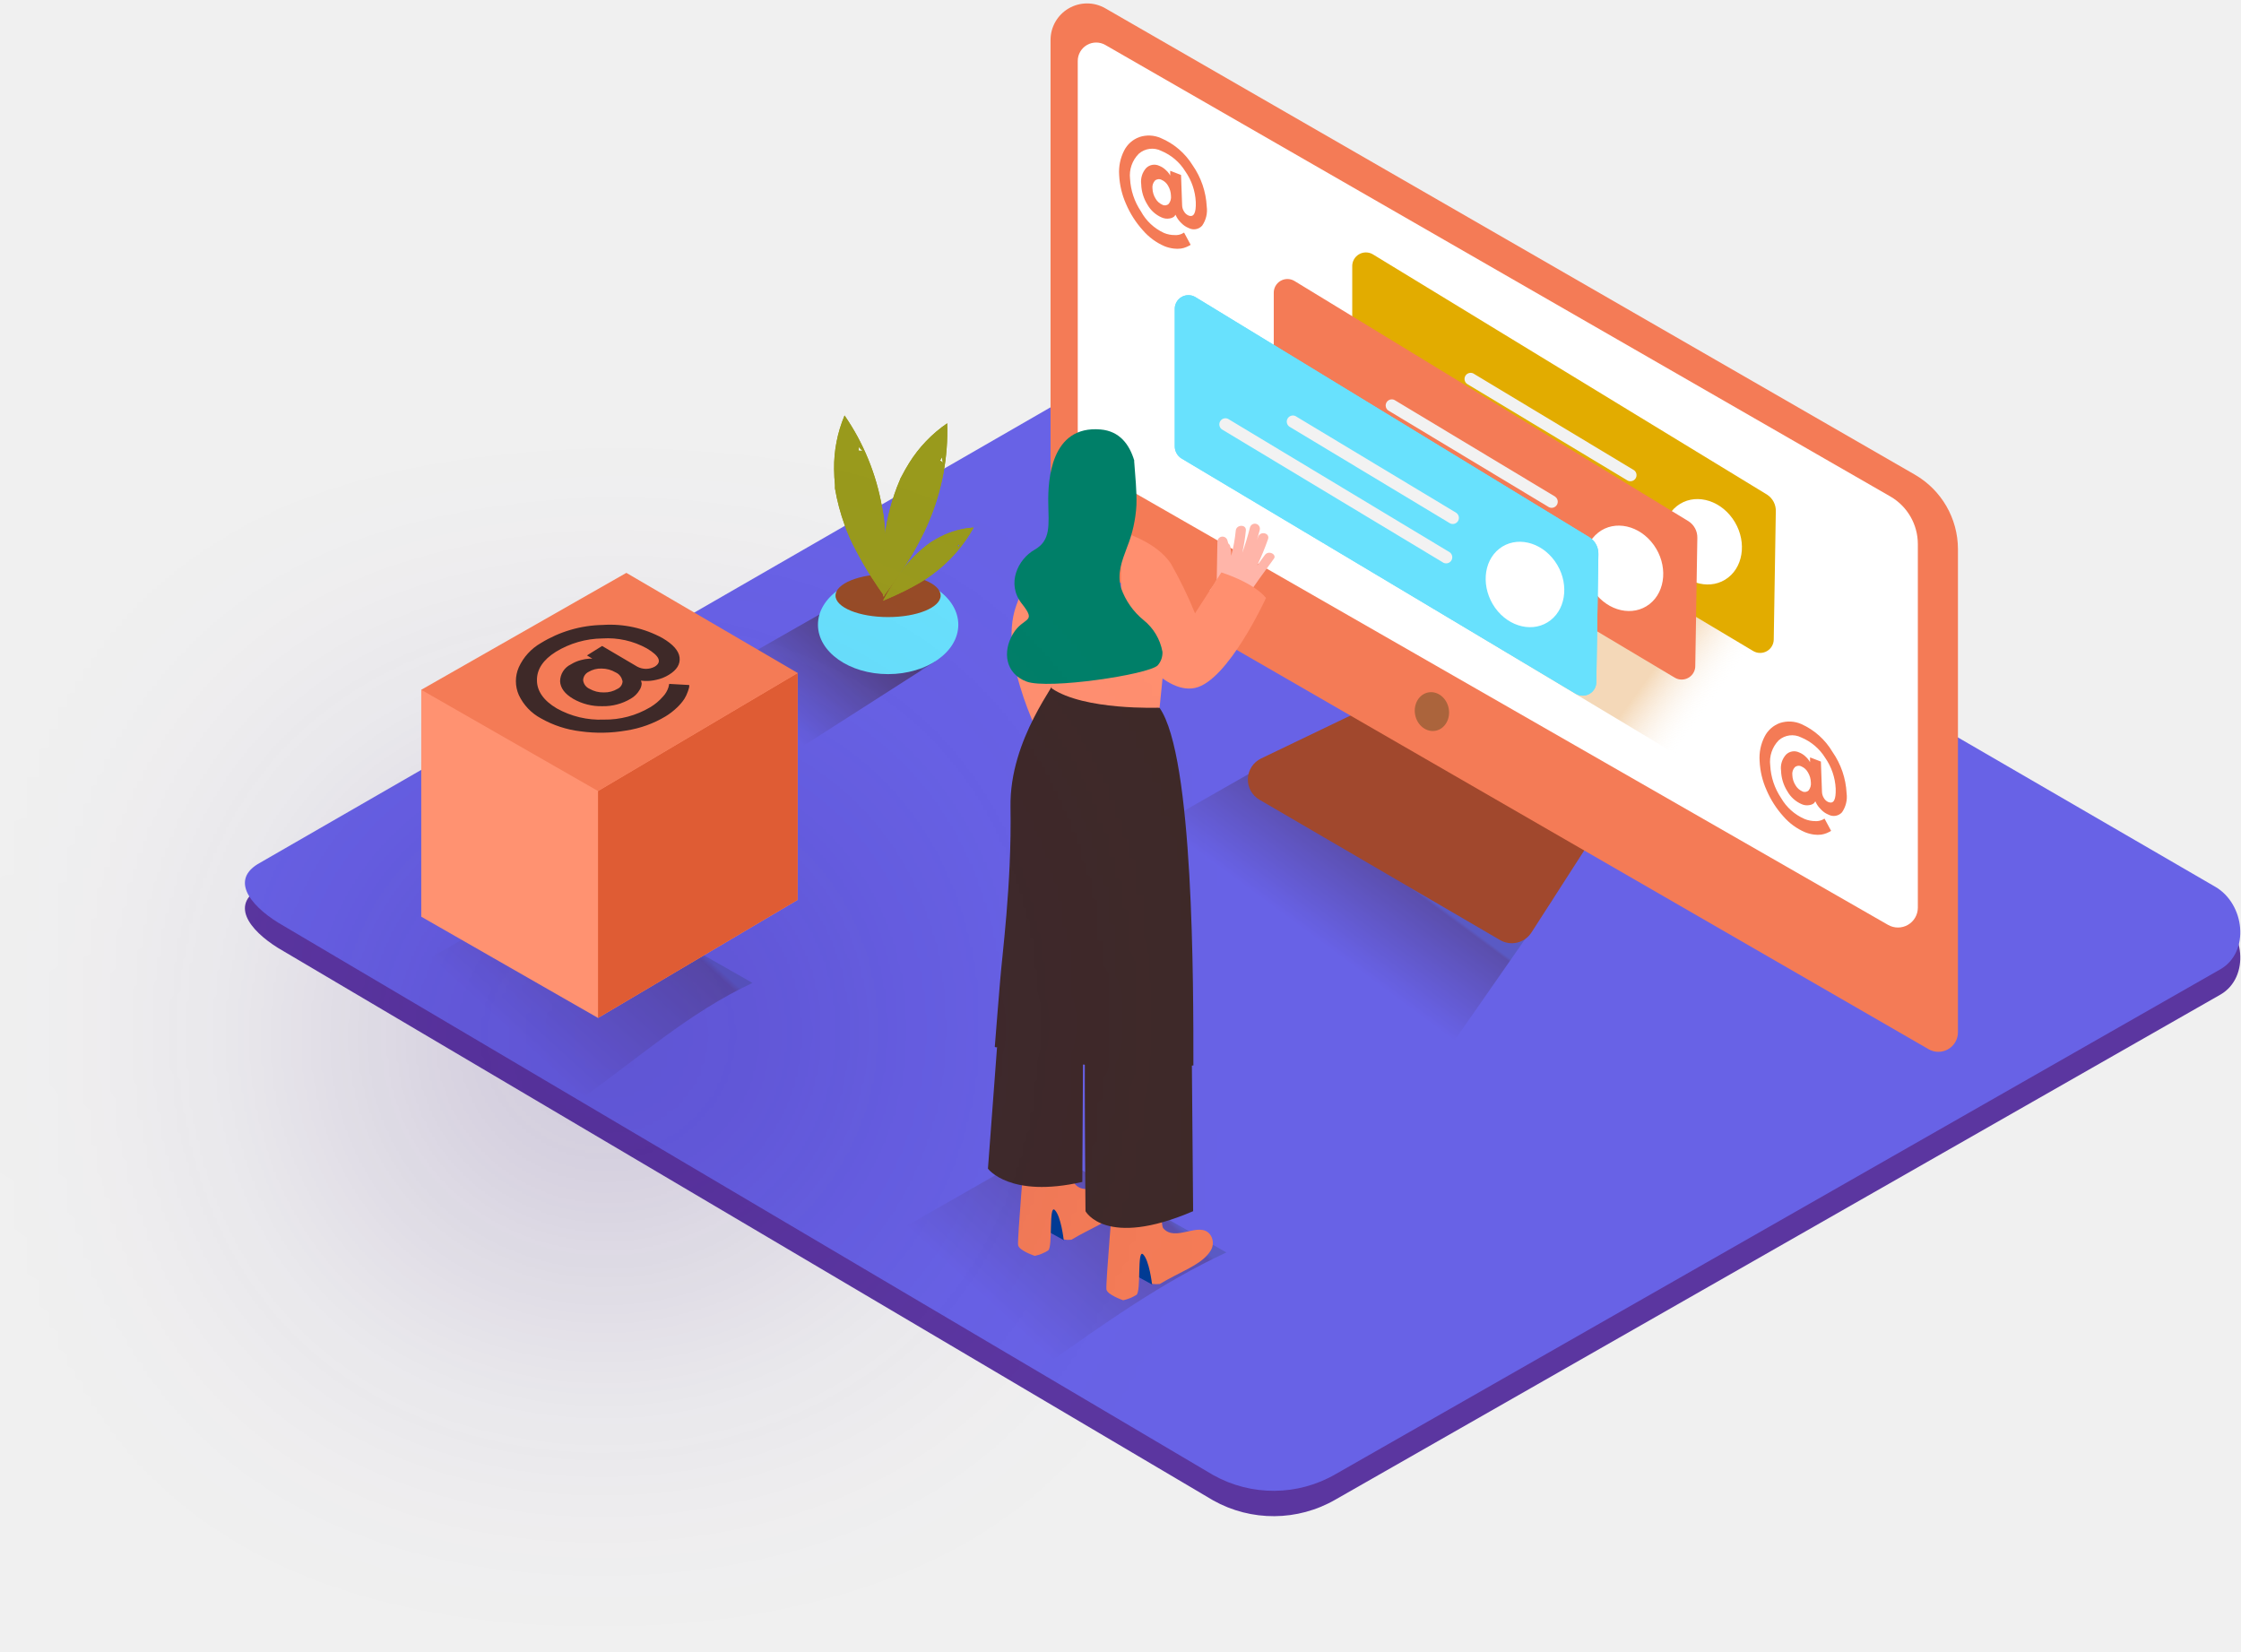
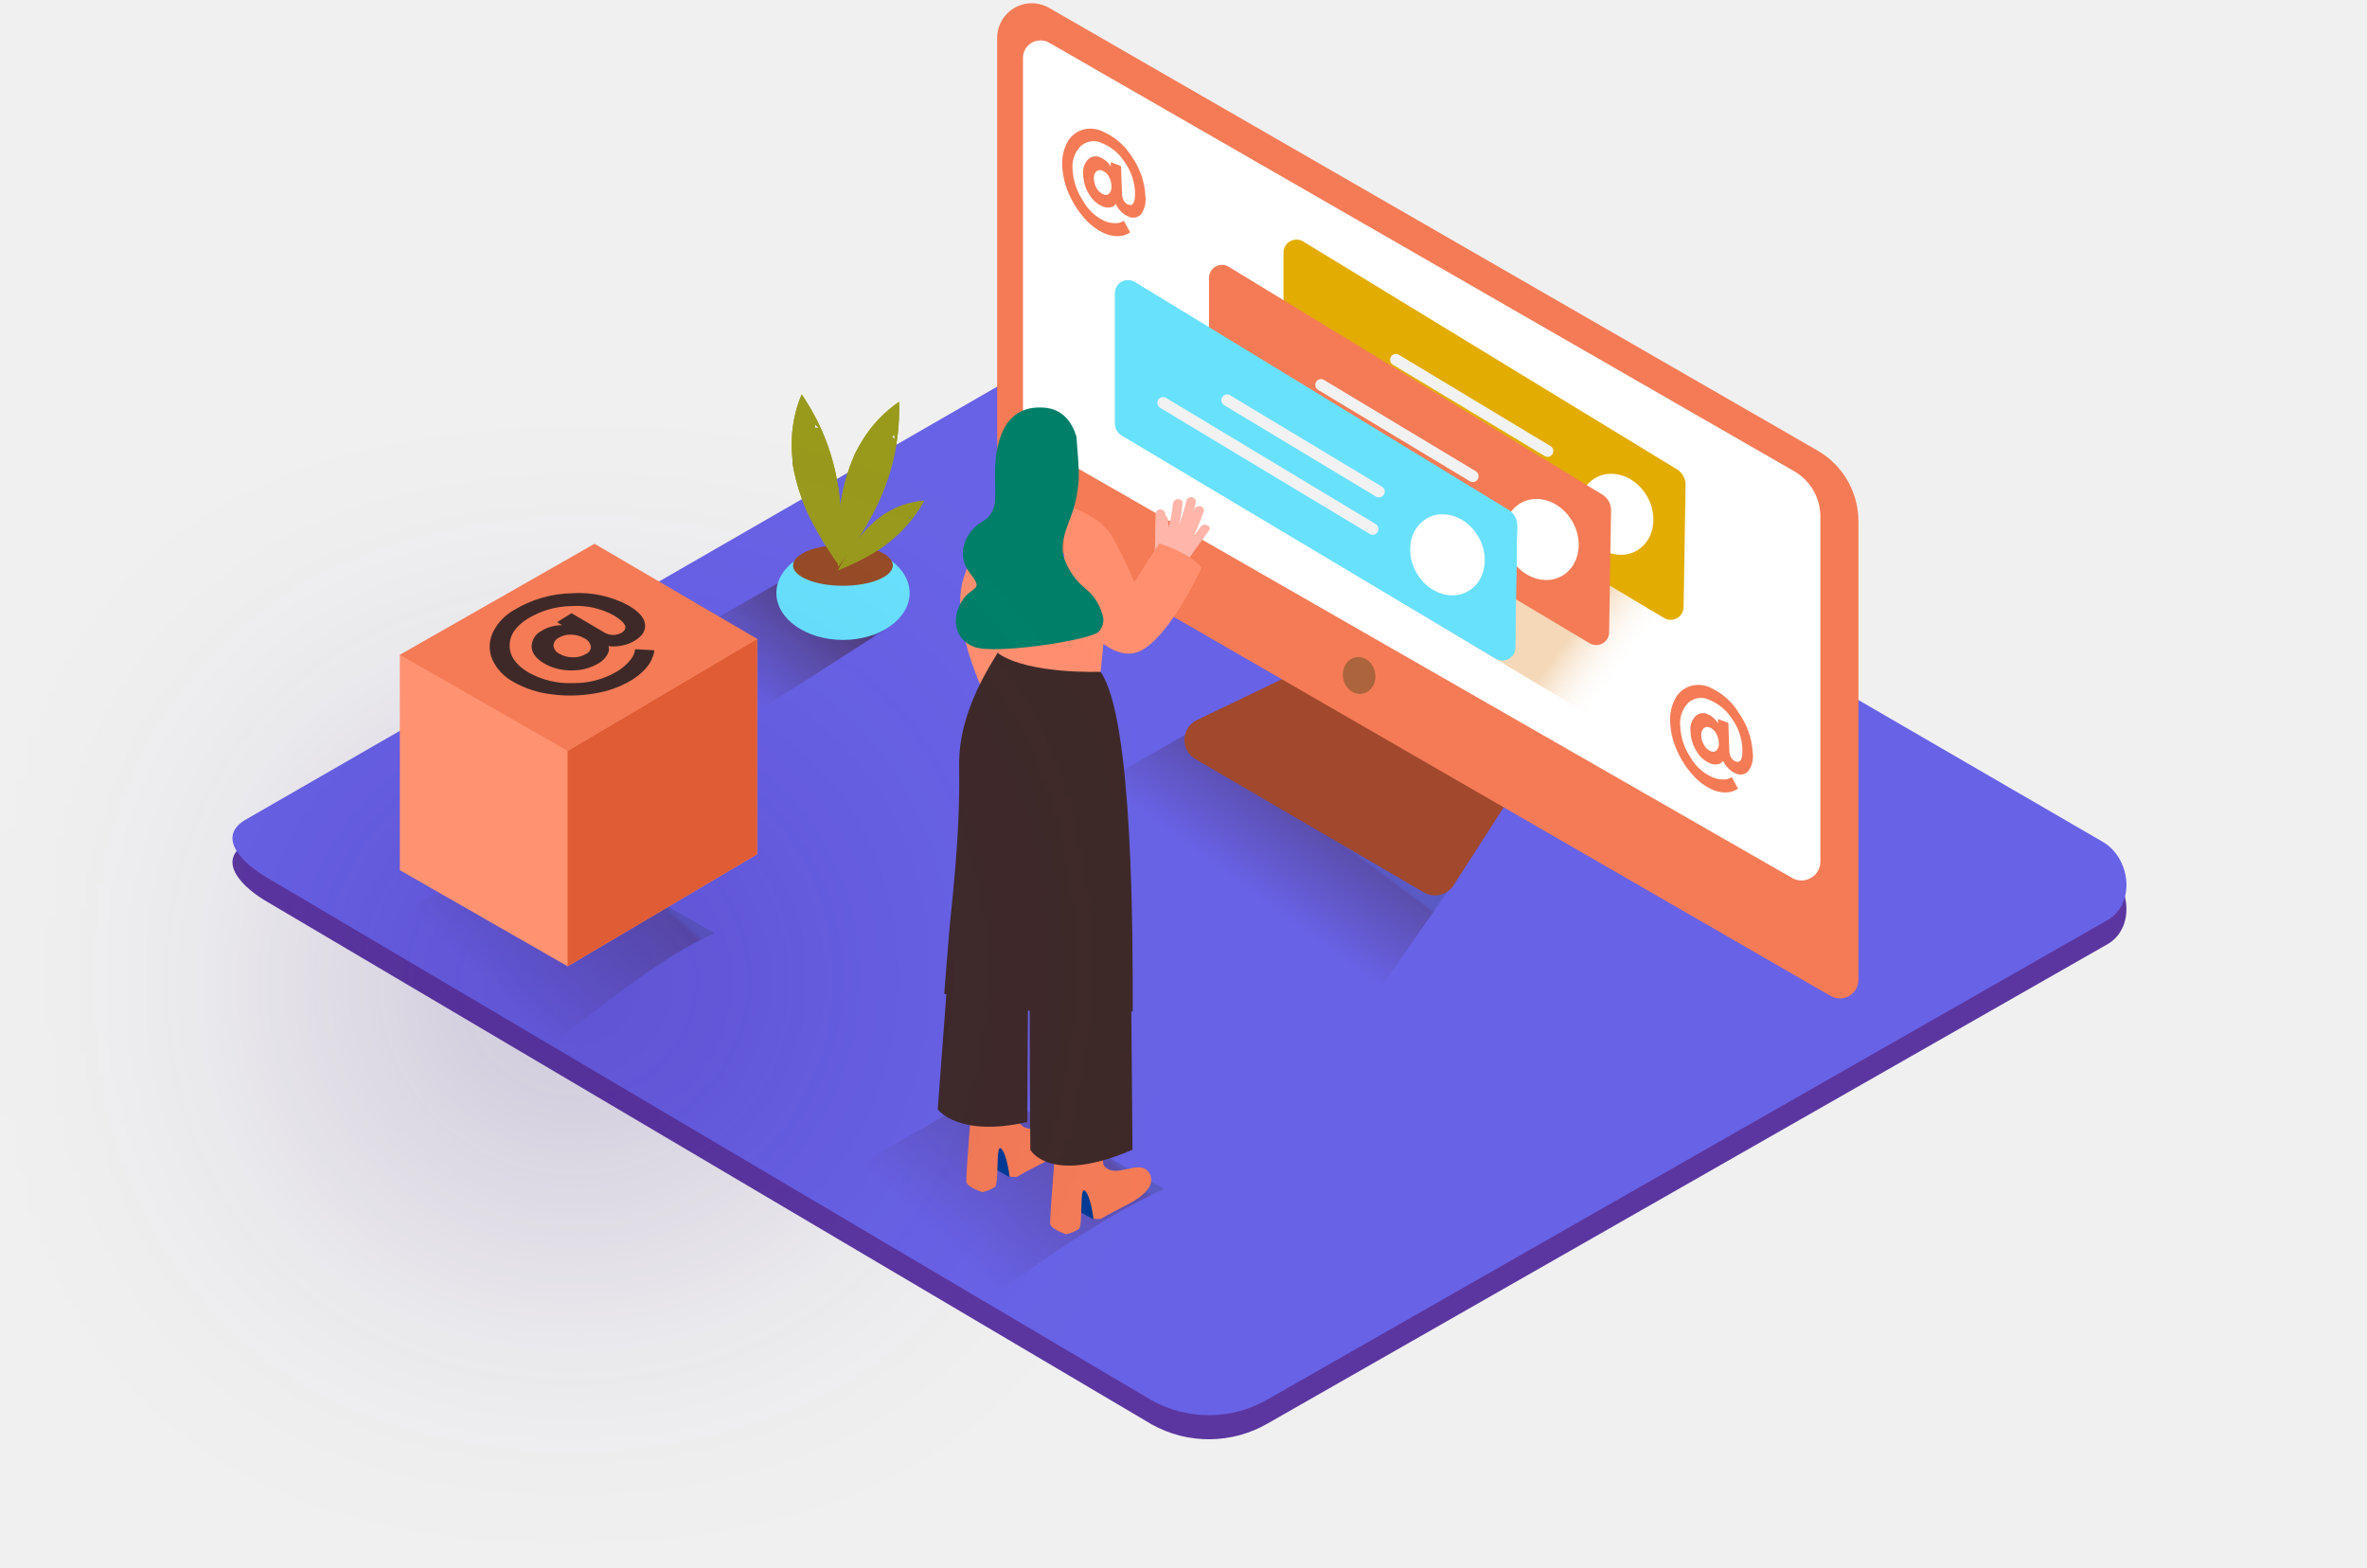
- <svg xmlns="http://www.w3.org/2000/svg" xmlns:xlink="http://www.w3.org/1999/xlink" width="266" height="196">
+ <svg xmlns="http://www.w3.org/2000/svg" xmlns:xlink="http://www.w3.org/1999/xlink" width="296" height="196">
  <defs>
    <linearGradient x1="61.181%" y1="36.858%" x2="40.788%" y2="55.524%" id="a">
      <stop stop-color="#78B46A" offset="0%" />
      <stop stop-color="#7F3500" offset="3%" />
      <stop stop-color="#FFF" offset="100%" />
    </linearGradient>
    <linearGradient x1="82.186%" y1="28.582%" x2="29.852%" y2="62.428%" id="b">
      <stop stop-color="#78B46A" offset="0%" />
      <stop stop-color="#7F3500" offset="3%" />
      <stop stop-color="#FFF" offset="100%" />
    </linearGradient>
    <linearGradient x1="80.66%" y1="21.945%" x2="21.557%" y2="66.572%" id="c">
      <stop stop-color="#78B46A" offset="0%" />
      <stop stop-color="#7F3500" offset="3%" />
      <stop stop-color="#FFF" offset="100%" />
    </linearGradient>
    <linearGradient x1="81.016%" y1="60.558%" x2="67.462%" y2="55.262%" id="d">
      <stop stop-color="#FFF" stop-opacity="0" offset="0%" />
      <stop stop-color="#DC841E" offset="99%" />
    </linearGradient>
    <linearGradient x1="82.183%" y1="27.602%" x2="29.857%" y2="62.288%" id="e">
      <stop stop-color="#78B46A" offset="0%" />
      <stop stop-color="#7F3500" offset="3%" />
      <stop stop-color="#FFF" offset="100%" />
    </linearGradient>
    <filter x="-195.8%" y="-152.6%" width="491.7%" height="527.4%" filterUnits="objectBoundingBox" id="f">
      <feOffset dy="25" in="SourceAlpha" result="shadowOffsetOuter1" />
      <feGaussianBlur stdDeviation="25" in="shadowOffsetOuter1" result="shadowBlurOuter1" />
      <feColorMatrix values="0 0 0 0 0.209 0 0 0 0 0.069 0 0 0 0 0.478 0 0 0 0.497 0" in="shadowBlurOuter1" />
    </filter>
    <path id="g" d="M0 13.878v26.935L20.984 52.83l23.694-14.013V11.883" />
  </defs>
  <g fill="none" fill-rule="evenodd">
    <g transform="translate(29)" fill-rule="nonzero">
      <path d="M114.994 178.096L4.676 112.92c-3.512-1.974-6.523-5.209-3.1-7.331L112.286 41.8c1.66-1.03 4.181-1.705 5.873-.72l115.786 67.19c3.512 2.038 4.142 7.717.643 9.774l-105.056 59.95a14.67 14.67 0 01-14.538.102z" fill="#5B36A0" />
      <path d="M114.994 175.088L4.676 109.91c-3.512-1.975-6.523-5.21-3.1-7.332l110.71-63.788c1.66-1.029 4.181-1.704 5.873-.72l115.786 67.19c3.512 2.039 4.142 7.717.643 9.775l-105.056 59.949a14.67 14.67 0 01-14.538.103z" fill="#6862E6" />
      <path d="M124.09 89.094l-21.768 12.418s33.533 20.457 40.39 23.338l12.537-18.007" fill="url(#a)" opacity=".25" style="mix-blend-mode:multiply" />
      <path d="M116.57 148.67l-21.774-12.393-21.774 12.418s11.34 6.92 22.18 13.274c6.882-4.868 13.771-9.788 21.368-13.3z" fill="url(#b)" opacity=".25" style="mix-blend-mode:multiply" />
      <path d="M69.658 72.142L55.847 80.02s1.17 7.222 8.028 10.103l18.082-11.576" fill="url(#c)" opacity=".46" style="mix-blend-mode:multiply" />
      <ellipse fill="#68E1FD" cx="76.418" cy="74.155" rx="8.33" ry="5.865" />
      <ellipse fill="#974C26" cx="76.412" cy="70.695" rx="6.24" ry="2.553" />
      <path d="M76.187 66.438c0-1.151-.039-2.303-.129-3.454-.026-.3-.054-.598-.084-.894l-.064-.585c0-.173-.09-.643-.09-.598-.039-.236-.08-.47-.122-.7a27.482 27.482 0 00-4.451-10.888 15.913 15.913 0 00-1.242 6.373c0 .643.051 1.286.103 1.89v.38a25.153 25.153 0 001.158 4.38 21.007 21.007 0 001.344 3.009 41.327 41.327 0 001.846 3.183c.515.81 1.004 1.53 1.5 2.219.154-1.434.224-2.875.23-4.315zm-3.274-12.946a1.035 1.035 0 000-.45c.158.163.315.33.47.502a1.428 1.428 0 00-.477-.052h.007z" fill="#999A1C" />
      <path d="M78.329 67.325c.643-.97 1.21-1.93 1.756-2.977.141-.266.279-.532.412-.798l.263-.534.251-.553.277-.643a27.48 27.48 0 002.142-11.575 15.918 15.918 0 00-4.503 4.694 23.024 23.024 0 00-.933 1.647l-.128.237-.033.103c-.122.29-.244.58-.36.875a25.153 25.153 0 00-1.035 3.44 21.005 21.005 0 00-.496 3.261 38.863 38.863 0 00-.167 3.672c0 .958 0 1.833.058 2.675.855-1.138 1.717-2.308 2.496-3.524zm4.245-12.662c.101-.113.176-.247.219-.393.047.223.088.438.122.644-.1-.1-.215-.185-.34-.251z" fill="#999A1C" />
      <path d="M78.284 70.193c.647-.321 1.29-.668 1.93-1.041l.482-.296.315-.2.309-.218.36-.264a17.288 17.288 0 004.889-5.55 10.017 10.017 0 00-3.937 1.087c-.354.18-.695.38-1.036.585l-.147.09-.052.045-.476.354c-.593.467-1.152.977-1.672 1.524-.481.498-.922 1.034-1.32 1.601a41.869 41.869 0 00-1.286 1.93c-.308.514-.585.996-.83 1.466.83-.347 1.66-.708 2.47-1.113zm6.38-5.466a.643.643 0 00.245-.141 6.569 6.569 0 01-.154.405.9.9 0 00-.09-.257v-.007zM76.187 66.438c0-1.151-.039-2.303-.129-3.454-.026-.3-.054-.598-.084-.894l-.064-.585c0-.173-.09-.643-.09-.598-.039-.236-.08-.47-.122-.7a27.482 27.482 0 00-4.451-10.888 15.913 15.913 0 00-1.242 6.373c0 .643.051 1.286.103 1.89v.38a25.153 25.153 0 001.158 4.38 21.007 21.007 0 001.344 3.009 41.327 41.327 0 001.846 3.183c.515.81 1.004 1.53 1.5 2.219.154-1.434.224-2.875.23-4.315zm-3.274-12.946a1.035 1.035 0 000-.45c.158.163.315.33.47.502a1.428 1.428 0 00-.477-.052h.007z" fill="#999A1C" />
      <path d="M78.329 67.325c.643-.97 1.21-1.93 1.756-2.977.141-.266.279-.532.412-.798l.263-.534.251-.553.277-.643a27.48 27.48 0 002.142-11.575 15.918 15.918 0 00-4.503 4.694 23.024 23.024 0 00-.933 1.647l-.128.237-.033.103c-.122.29-.244.58-.36.875a25.153 25.153 0 00-1.035 3.44 21.005 21.005 0 00-.496 3.261 38.863 38.863 0 00-.167 3.672c0 .958 0 1.833.058 2.675.855-1.138 1.717-2.308 2.496-3.524zm4.245-12.662c.101-.113.176-.247.219-.393.047.223.088.438.122.644-.1-.1-.215-.185-.34-.251z" fill="#999A1C" />
      <path d="M78.284 70.193c.647-.321 1.29-.668 1.93-1.041l.482-.296.315-.2.309-.218.36-.264a17.288 17.288 0 004.889-5.55 10.017 10.017 0 00-3.937 1.087c-.354.18-.695.38-1.036.585l-.147.09-.052.045-.476.354c-.593.467-1.152.977-1.672 1.524-.481.498-.922 1.034-1.32 1.601a41.869 41.869 0 00-1.286 1.93c-.308.514-.585.996-.83 1.466.83-.347 1.66-.708 2.47-1.113zm6.38-5.466a.643.643 0 00.245-.141 6.569 6.569 0 01-.154.405.9.9 0 00-.09-.257v-.007z" fill="#999A1C" />
      <path d="M132.735 84.245l-12.048 5.788a2.772 2.772 0 00-.193 4.894l28.554 16.656a2.773 2.773 0 003.731-.894l6.94-10.791" fill="#A1482D" />
      <path d="M198.264 56.328L102.194.984a4.336 4.336 0 00-6.497 3.756v57.575c0 1.287.686 2.476 1.8 3.12l102.42 59.106a2.323 2.323 0 003.486-2.013V65.19a10.225 10.225 0 00-5.14-8.862z" fill="#F47B56" />
      <path d="M102.2 5.338l93.169 53.588a6.533 6.533 0 013.274 5.66v43.157a2.36 2.36 0 01-3.531 2.045l-95.016-54.482a2.328 2.328 0 01-1.17-2.02V7.235a2.186 2.186 0 013.274-1.897z" fill="#FFF" />
      <ellipse fill="#AB643C" transform="rotate(-10.9 140.964 84.467)" cx="140.964" cy="84.467" rx="2.026" ry="2.315" />
      <path fill="url(#d)" opacity=".32" d="M127.242 63.891l43.297 26.007 21.389-12.431-38.216-22.238" />
      <path d="M180.748 58.714l-46.81-28.534a1.621 1.621 0 00-2.431 1.46v16.257a1.704 1.704 0 00.817 1.467l46.803 27.93a1.615 1.615 0 002.412-1.41l.244-15.157a2.276 2.276 0 00-1.035-2.013z" fill="#E2AC00" />
      <path d="M169.549 67.08c1.679 2.348 4.631 3.004 6.587 1.473 1.955-1.53 2.18-4.675.501-7.016-1.679-2.34-4.631-3.003-6.587-1.472-1.955 1.53-2.18 4.669-.501 7.016z" fill="#FFF" />
      <path d="M164.956 55.814l-19.092-11.492a.727.727 0 00-.733 1.247l19.092 11.492a.727.727 0 00.733-1.247zM164.171 60.483l-26.315-15.84a.727.727 0 00-.702 1.248l26.284 15.846a.727.727 0 00.733-1.248v-.006z" fill="#F2F2F2" />
      <path d="M171.408 61.865l-46.784-28.527a1.621 1.621 0 00-2.432 1.46v16.25c-.007.6.3 1.159.81 1.473l46.804 27.93a1.615 1.615 0 002.419-1.44l.244-15.159a2.276 2.276 0 00-1.061-1.987z" fill="#F47B56" />
      <path d="M160.209 70.232c1.679 2.347 4.631 3.003 6.587 1.473 1.955-1.53 2.18-4.676.501-7.017-1.679-2.34-4.631-3.003-6.587-1.472-1.955 1.53-2.18 4.669-.501 7.016z" fill="#FFF" />
      <path d="M155.616 58.965L136.51 47.473a.727.727 0 00-.733 1.248l19.092 11.492a.727.727 0 00.733-1.248h.013zM154.825 63.666l-26.31-15.865a.727.727 0 00-.733 1.248l26.316 15.839a.727.727 0 00.733-1.248l-.006.026z" fill="#F2F2F2" />
      <path d="M159.668 63.782l-46.796-28.528a1.621 1.621 0 00-2.432 1.46v16.251a1.704 1.704 0 00.817 1.466l46.803 27.93a1.615 1.615 0 002.419-1.44l.244-15.159c.021-.8-.38-1.551-1.055-1.98z" fill="#68E1FD" />
      <path d="M159.668 63.782l-46.796-28.528a1.621 1.621 0 00-2.432 1.46v16.251a1.704 1.704 0 00.817 1.466l46.803 27.93a1.615 1.615 0 002.419-1.44l.244-15.159c.021-.8-.38-1.551-1.055-1.98z" fill="#68E1FD" />
      <path d="M148.463 72.148c1.679 2.348 4.631 3.004 6.587 1.473 1.955-1.53 2.18-4.675.501-7.016-1.678-2.34-4.631-3.003-6.586-1.473-1.956 1.53-2.162 4.67-.502 7.016z" fill="#FFF" />
      <path d="M143.87 60.881L124.772 49.39a.727.727 0 00-.734 1.248l19.092 11.492a.727.727 0 00.734-1.248h.006zM143.079 65.557l-26.316-15.84a.727.727 0 00-.733 1.248l26.315 15.84a.727.727 0 00.734-1.248z" fill="#F2F2F2" />
      <path d="M98.25 62.187a22.765 22.765 0 00-6.632 9.717c-2.328 6.43 3.493 16.939 3.493 16.939l9.057-7.17" fill="#FF8F6F" />
      <path d="M97.273 147.21l-2.458-1.357.644-3.511s3.66.347 3.981 1.646" fill="#003B94" />
      <path d="M98.173 147.158c.553-.34 1.132-.643 1.705-.945 1.421-.778 3.473-1.582 4.348-3.042a1.697 1.697 0 00-.116-1.929c-1.286-1.556-4.104 1.003-5.544-.72-.283-.341-.419-5.75-.419-5.75l-5.48 1.48s-.926 10.868-.823 11.537c.102.668 1.987 1.286 1.987 1.286a4.857 4.857 0 001.583-.643c.572-.418.051-5.518.784-4.804.734.714 1.055 3.505 1.055 3.505.305.046.614.054.92.025z" fill="#F47B56" />
      <path d="M107.738 152.464l-2.457-1.338.643-3.511s3.66.347 3.982 1.646" fill="#003B94" />
      <path d="M108.665 152.412c.553-.34 1.132-.643 1.704-.945 1.422-.778 3.474-1.582 4.349-3.042a1.697 1.697 0 00-.116-1.929c-1.287-1.556-4.104 1.003-5.545-.72-.283-.341-.418-5.75-.418-5.75l-5.48 1.48s-.933 10.906-.83 11.55c.102.643 1.987 1.286 1.987 1.286a4.857 4.857 0 001.583-.643c.572-.418.051-5.518.784-4.804.734.714 1.055 3.505 1.055 3.505.307.042.619.046.927.012z" fill="#F47B56" />
      <path d="M89.882 117.133l-1.615 21.588s2.573 3.55 11.2 1.576l.083-14.553M99.846 121.41c-.187 1.858 0 22.36 0 22.36s2.386 4.462 12.775 0l-.148-17.422" fill="#3E2928" />
      <path d="M89.078 124.264c.707.49.952-2.025 1.691-1.594a42.094 42.094 0 008.517 3.755h.064a.586.586 0 01.792.29c1.834.547 3.7.976 5.59 1.286 2.424.386 4.431-1.409 6.92-1.53 0-9.531.046-36.657-4.013-42.445l-12.01-4.038c-.058.99-5.828 7.678-5.686 15.833.16 9.19-1.036 17.858-1.242 20.733-.032.489-.598 7.19-.623 7.71z" fill="#3E2928" />
      <path d="M109.745 73.068l-1.106 10.933s-8.96.36-12.82-2.303v-9.273" fill="#FF8F6F" />
      <path d="M121.137 65.872l-.913 1.247A30.002 30.002 0 00121.51 64c.258-.726-.907-1.016-1.164-.289l-.135.373c.112-.386.217-.774.315-1.164a.6.6 0 10-1.164-.29 31.17 31.17 0 01-.907 2.985 21.3 21.3 0 00.425-2.637c.077-.765-1.126-.733-1.197 0-.1 1.01-.28 2.01-.54 2.99a5.57 5.57 0 00-.097-1.029.604.604 0 00-.25-.43 4.653 4.653 0 00-.116-.4.605.605 0 00-1.178.18l-.077 4.502c-.218.467-.501.9-.842 1.287.578.4 1.137.83 1.672 1.286.478.403.933.833 1.364 1.286.386-.48.757-.969 1.113-1.466a.643.643 0 00.115-.129 128.076 128.076 0 013.32-4.682c.476-.527-.573-1.112-1.03-.501z" fill="#FFB5A9" />
      <path d="M104.059 63.1s4.233 1.138 5.95 3.859a48.38 48.38 0 012.837 5.845l3.126-4.855s3.795 1.164 5.3 3.029c0 0-4.502 9.84-8.426 10.682-3.924.842-8.092-5.775-8.092-5.775s-.862 2.765-.695-.187" fill="#FF8F6F" />
      <path d="M106.748 73.615a8.572 8.572 0 01-2.683-3.82c-.508-1.73.129-3.248.72-4.856a15.643 15.643 0 001.107-4.997c.052-1.684-.141-3.37-.257-5.048a.489.489 0 010-.218c-.566-1.898-1.724-3.505-4.008-3.698-5.911-.502-6.246 6.045-6.2 8.707.044 2.663.328 4.463-1.634 5.576-1.962 1.112-3.378 4.032-1.506 6.392 1.872 2.36.193 1.499-1.055 3.595-1.247 2.097-.926 4.714 1.634 5.66 2.56.945 14.46-.83 15.554-1.93a2.27 2.27 0 00.56-1.608 6.238 6.238 0 00-2.232-3.755z" fill="#007F68" />
      <path d="M112.563 19.62a9.42 9.42 0 011.672 4.888 3.215 3.215 0 01-.547 2.283 1.319 1.319 0 01-1.595.277 2.464 2.464 0 01-.862-.58 3.003 3.003 0 01-.553-.7l-.154-.302c-.042.079-.094.152-.155.218-.153.12-.335.197-.527.225-.322.06-.654.02-.952-.115a3.57 3.57 0 01-1.686-1.512 4.854 4.854 0 01-.746-2.437c-.095-.7.124-1.406.598-1.93a1.377 1.377 0 011.564-.244c.258.103.495.251.7.438.176.149.332.32.464.508l.116.206v-.573l1.286.502.129 3.614c.009.259.089.51.231.727.121.209.306.373.528.47.622.244.909-.292.862-1.609a6.957 6.957 0 00-1.242-3.633 6.091 6.091 0 00-2.85-2.43 2.4 2.4 0 00-2.675.34 3.633 3.633 0 00-1.036 2.971 7.664 7.664 0 001.287 3.859 5.93 5.93 0 002.746 2.572c.408.17.845.255 1.287.25.287.02.575-.033.836-.154l.257-.141.779 1.447-.129.09c-.122.068-.249.129-.38.18-.205.089-.421.15-.643.18a3.217 3.217 0 01-.855 0 4.31 4.31 0 01-1.087-.277 7.076 7.076 0 01-2.573-1.89 11.209 11.209 0 01-1.994-3.113 9.529 9.529 0 01-.824-3.453 5.542 5.542 0 01.592-2.9 3.267 3.267 0 011.827-1.608 3.52 3.52 0 012.534.128 8.175 8.175 0 013.77 3.229zm-2.837 4.573c.211-.27.306-.612.264-.952a2.456 2.456 0 00-.341-1.19 1.634 1.634 0 00-.779-.707.701.701 0 00-.79.103 1.177 1.177 0 00-.284.933c.015.424.141.836.367 1.196.185.326.472.584.817.733.247.127.548.08.746-.116M188.512 89.255a9.388 9.388 0 011.672 4.887 3.215 3.215 0 01-.546 2.283 1.325 1.325 0 01-1.596.277 2.534 2.534 0 01-.862-.58 3.113 3.113 0 01-.553-.7l-.154-.302a1.248 1.248 0 01-.155.218c-.152.12-.334.199-.527.225-.319.064-.65.026-.946-.109a3.57 3.57 0 01-1.685-1.518 4.835 4.835 0 01-.753-2.443c-.099-.7.12-1.408.599-1.93a1.37 1.37 0 011.556-.244c.258.102.496.25.701.437.176.152.331.325.464.515l.122.205v-.572l1.286.495.129 3.614c.011.259.091.51.231.727.121.21.306.374.528.47.643.244.907-.29.868-1.608a6.99 6.99 0 00-1.241-3.64 6.104 6.104 0 00-2.843-2.424 2.406 2.406 0 00-2.676.334 3.633 3.633 0 00-1.01 2.99 7.639 7.639 0 001.286 3.859 5.956 5.956 0 002.78 2.489c.407.17.844.257 1.286.257.287.017.574-.036.836-.155l.257-.141.779 1.447-.13.09c-.121.069-.248.129-.379.18a2.83 2.83 0 01-.643.18 3.281 3.281 0 01-.862 0 4.298 4.298 0 01-1.08-.283 7.076 7.076 0 01-2.573-1.884 11.234 11.234 0 01-1.995-3.12 9.51 9.51 0 01-.823-3.452 5.51 5.51 0 01.592-2.894 3.293 3.293 0 011.827-1.615 3.564 3.564 0 012.54.13 8.188 8.188 0 013.693 3.305zm-2.837 4.572c.213-.269.31-.611.27-.952a2.437 2.437 0 00-.347-1.19 1.608 1.608 0 00-.772-.707.701.701 0 00-.791.097 1.164 1.164 0 00-.29.932c.015.422.142.833.367 1.19.185.328.472.588.817.74a.643.643 0 00.746-.11" fill="#F47B56" />
      <path d="M60.324 116.676L38.55 104.29l-21.768 12.412s12.113 7.562 22.951 13.916c6.883-4.862 13-10.424 20.591-13.942z" fill="url(#e)" opacity=".25" style="mix-blend-mode:multiply" />
    </g>
    <g transform="translate(50 68)">
      <use fill="#000" filter="url(#f)" xlink:href="#g" />
      <use fill="#FF9271" xlink:href="#g" />
    </g>
    <path fill="#DF5C34" fill-rule="nonzero" d="M70.984 93.896v26.935l23.694-14.013V79.883z" />
    <path fill="#F47B56" fill-rule="nonzero" d="M50 81.878L74.347 68l20.33 11.883-23.693 14.013z" />
    <path d="M71.541 74.182a12.971 12.971 0 017.104 1.565c1.243.731 1.922 1.494 2.018 2.29.096.795-.314 1.487-1.281 2.07a4.557 4.557 0 01-1.493.59c-.434.103-.88.149-1.326.135l-.487-.038c.046.109.076.223.09.34a1.566 1.566 0 01-.256.776c-.254.43-.616.786-1.05 1.032a6.316 6.316 0 01-3.35.885 6.623 6.623 0 01-3.479-.878c-.999-.59-1.511-1.283-1.55-2.078a2.245 2.245 0 011.281-2.007 4.244 4.244 0 011.179-.507 4.588 4.588 0 011.018-.173h.353l-.641-.385 1.8-1.122 4.17 2.456a2.188 2.188 0 002.075 0c.884-.551.568-1.276-.948-2.174a9.63 9.63 0 00-5.278-1.174 10.835 10.835 0 00-5.509 1.584c-1.511.945-2.26 2.072-2.248 3.38 0 1.283.8 2.424 2.357 3.341 1.7.95 3.629 1.41 5.573 1.328a10.463 10.463 0 005.509-1.462 6.177 6.177 0 001.53-1.283c.293-.31.512-.683.641-1.09l.09-.404 2.376.134c.004.073.004.146 0 .219-.043.196-.101.389-.173.577-.103.3-.24.59-.41.859-.244.364-.527.7-.845 1-.42.405-.88.762-1.377 1.065a12.801 12.801 0 01-4.663 1.68 17.588 17.588 0 01-5.439.096 12.448 12.448 0 01-4.67-1.526 6.064 6.064 0 01-2.651-2.783 4.096 4.096 0 010-3.296 6.346 6.346 0 012.633-2.88 14.483 14.483 0 017.327-2.142zm2.332 6.631a1.372 1.372 0 00-.8-1 3.29 3.29 0 00-1.666-.455 2.81 2.81 0 00-1.55.397c-.384.187-.631.573-.64 1 .058.445.345.827.755 1.007a3.27 3.27 0 001.697.43 3.046 3.046 0 001.627-.423c.373-.17.61-.546.603-.956" fill="#3E2928" fill-rule="nonzero" />
  </g>
</svg>
